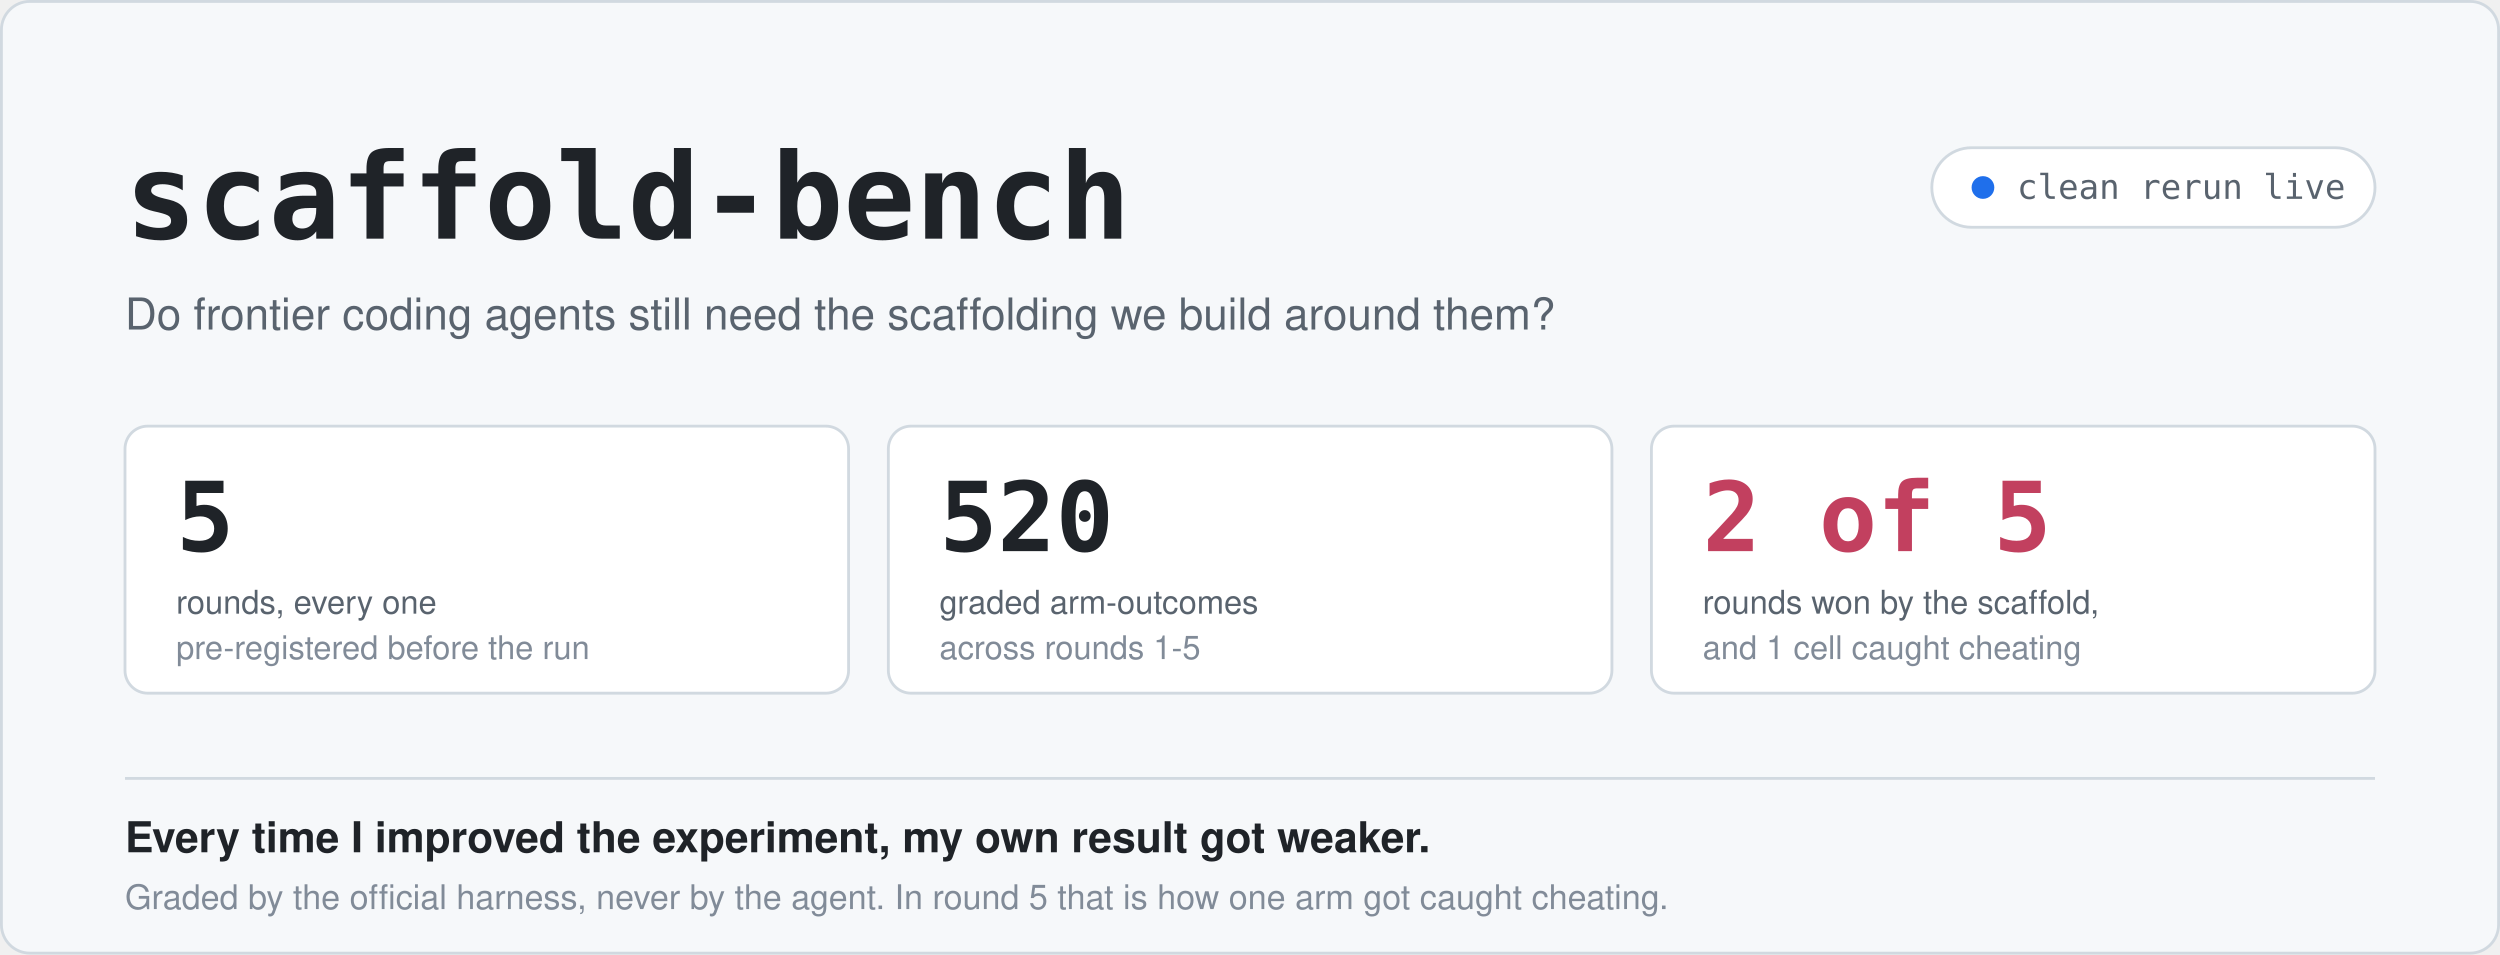
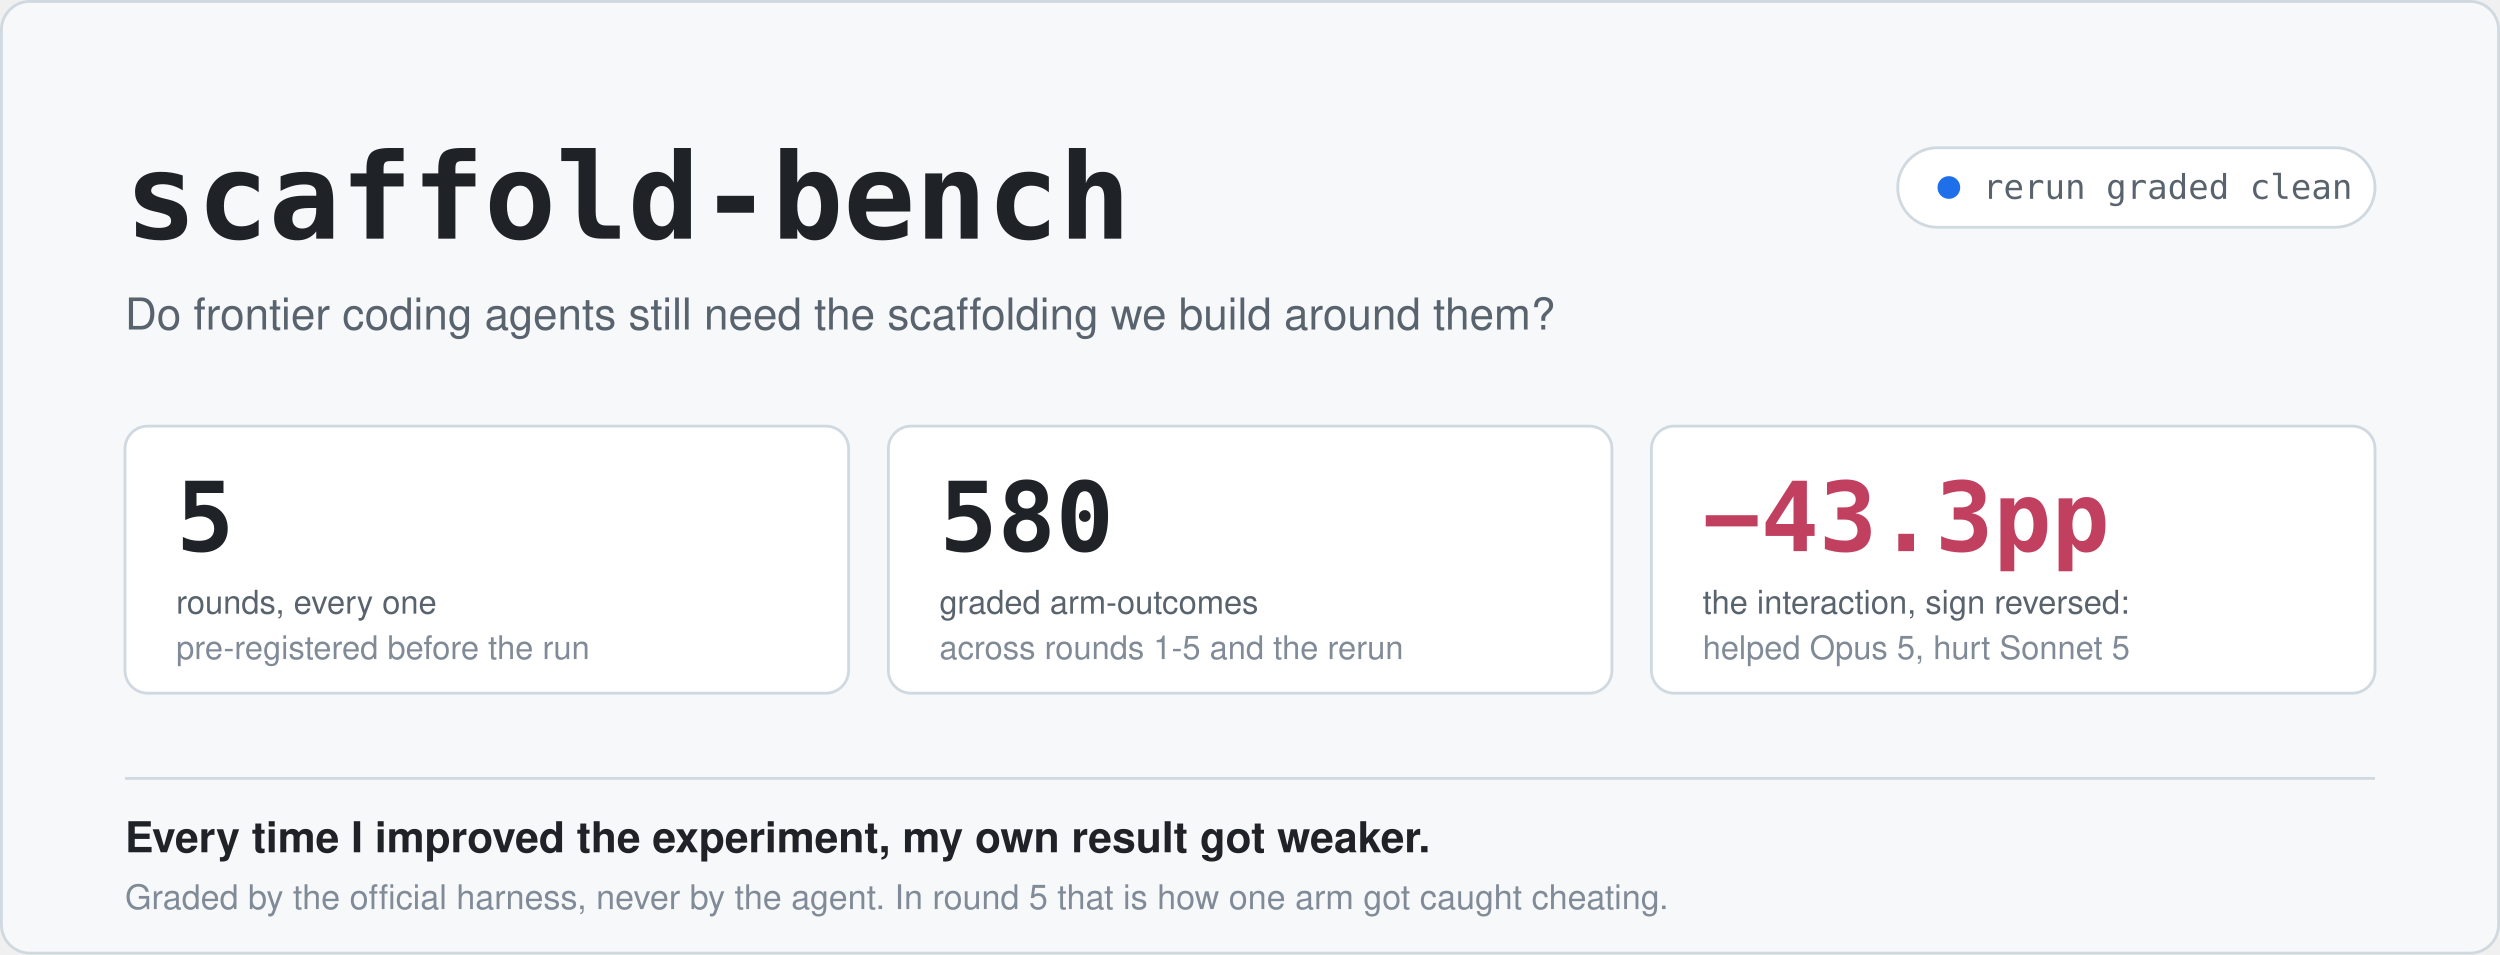
<svg xmlns="http://www.w3.org/2000/svg" width="880" height="336" viewBox="0 0 880 336" role="img">
  <rect x="0.5" y="0.5" width="879" height="335" rx="10" fill="#f6f8fa" stroke="#d1d9e0" />
  <text x="44" y="84" fill="#1f2328" font-family="ui-monospace,SFMono-Regular,Menlo,Consolas,monospace" font-size="42" font-weight="700" text-anchor="start">scaffold-bench</text>
  <text x="44" y="116" fill="#59636e" font-family="-apple-system,BlinkMacSystemFont,Segoe UI,Helvetica,Arial,sans-serif" font-size="15.5" font-weight="400" text-anchor="start">Do frontier coding agents still need the scaffolding we build around them?</text>
-   <rect x="680" y="52" width="156" height="28" rx="14" fill="#ffffff" stroke="#d1d9e0" />
-   <circle cx="698" cy="66" r="4" fill="#1f6feb">
-     <animate attributeName="opacity" values="1;0.25;1" dur="2.4s" repeatCount="indefinite" />
-   </circle>
-   <text x="710" y="70" fill="#59636e" font-family="ui-monospace,SFMono-Regular,Menlo,Consolas,monospace" font-size="12" font-weight="400" text-anchor="start">clean rerun live</text>
+   <rect x="668" y="52" width="168" height="28" rx="14" fill="#ffffff" stroke="#d1d9e0" />
+   <circle cx="686" cy="66" r="4" fill="#1f6feb" />
+   <text x="698" y="70" fill="#59636e" font-family="ui-monospace,SFMono-Regular,Menlo,Consolas,monospace" font-size="12" font-weight="400" text-anchor="start">rerun graded clean</text>
  <g>
    <animate attributeName="opacity" values="0;0;1" keyTimes="0;0.194;1" dur="0.62s" fill="freeze" calcMode="spline" keySplines="0 0 1 1;0.16 1 0.3 1" />
    <animateTransform attributeName="transform" type="translate" values="0 12;0 12;0 0" keyTimes="0;0.146;1" dur="0.82s" fill="freeze" calcMode="spline" keySplines="0 0 1 1;0.16 1 0.3 1" />
    <rect x="44.0" y="150" width="254.7" height="94" rx="8" fill="#ffffff" stroke="#d1d9e0" />
    <text x="62.0" y="194" fill="#1f2328" font-family="ui-monospace,SFMono-Regular,Menlo,Consolas,monospace" font-size="34" font-weight="700" text-anchor="start">5</text>
    <text x="62.0" y="216" fill="#59636e" font-family="-apple-system,BlinkMacSystemFont,Segoe UI,Helvetica,Arial,sans-serif" font-size="11.5" font-weight="400" text-anchor="start">rounds, every one</text>
    <text x="62.0" y="232" fill="#818b98" font-family="-apple-system,BlinkMacSystemFont,Segoe UI,Helvetica,Arial,sans-serif" font-size="11.5" font-weight="400" text-anchor="start">pre-registered before the run</text>
  </g>
  <g>
    <animate attributeName="opacity" values="0;0;1" keyTimes="0;0.333;1" dur="0.75s" fill="freeze" calcMode="spline" keySplines="0 0 1 1;0.16 1 0.3 1" />
    <animateTransform attributeName="transform" type="translate" values="0 12;0 12;0 0" keyTimes="0;0.263;1" dur="0.95s" fill="freeze" calcMode="spline" keySplines="0 0 1 1;0.16 1 0.3 1" />
    <rect x="312.7" y="150" width="254.7" height="94" rx="8" fill="#ffffff" stroke="#d1d9e0" />
-     <text x="330.667" y="194" fill="#1f2328" font-family="ui-monospace,SFMono-Regular,Menlo,Consolas,monospace" font-size="34" font-weight="700" text-anchor="start">520</text>
+     <text x="330.667" y="194" fill="#1f2328" font-family="ui-monospace,SFMono-Regular,Menlo,Consolas,monospace" font-size="34" font-weight="700" text-anchor="start">580</text>
    <text x="330.667" y="216" fill="#59636e" font-family="-apple-system,BlinkMacSystemFont,Segoe UI,Helvetica,Arial,sans-serif" font-size="11.5" font-weight="400" text-anchor="start">graded arm-outcomes</text>
-     <text x="330.667" y="232" fill="#818b98" font-family="-apple-system,BlinkMacSystemFont,Segoe UI,Helvetica,Arial,sans-serif" font-size="11.5" font-weight="400" text-anchor="start">across rounds 1-5</text>
+     <text x="330.667" y="232" fill="#818b98" font-family="-apple-system,BlinkMacSystemFont,Segoe UI,Helvetica,Arial,sans-serif" font-size="11.5" font-weight="400" text-anchor="start">across rounds 1-5 and the rerun</text>
  </g>
  <g>
    <animate attributeName="opacity" values="0;0;1" keyTimes="0;0.432;1" dur="0.88s" fill="freeze" calcMode="spline" keySplines="0 0 1 1;0.16 1 0.3 1" />
    <animateTransform attributeName="transform" type="translate" values="0 12;0 12;0 0" keyTimes="0;0.352;1" dur="1.08s" fill="freeze" calcMode="spline" keySplines="0 0 1 1;0.16 1 0.3 1" />
    <rect x="581.3" y="150" width="254.7" height="94" rx="8" fill="#ffffff" stroke="#d1d9e0" />
-     <text x="599.333" y="194" fill="#c2405f" font-family="ui-monospace,SFMono-Regular,Menlo,Consolas,monospace" font-size="34" font-weight="700" text-anchor="start">2 of 5</text>
-     <text x="599.333" y="216" fill="#59636e" font-family="-apple-system,BlinkMacSystemFont,Segoe UI,Helvetica,Arial,sans-serif" font-size="11.5" font-weight="400" text-anchor="start">rounds won by the scaffold,</text>
-     <text x="599.333" y="232" fill="#818b98" font-family="-apple-system,BlinkMacSystemFont,Segoe UI,Helvetica,Arial,sans-serif" font-size="11.5" font-weight="400" text-anchor="start">and 1 cell caught cheating</text>
+     <text x="599.333" y="194" fill="#c2405f" font-family="ui-monospace,SFMono-Regular,Menlo,Consolas,monospace" font-size="34" font-weight="700" text-anchor="start">−43.3pp</text>
+     <text x="599.333" y="216" fill="#59636e" font-family="-apple-system,BlinkMacSystemFont,Segoe UI,Helvetica,Arial,sans-serif" font-size="11.5" font-weight="400" text-anchor="start">the interaction, sign reversed:</text>
+     <text x="599.333" y="232" fill="#818b98" font-family="-apple-system,BlinkMacSystemFont,Segoe UI,Helvetica,Arial,sans-serif" font-size="11.5" font-weight="400" text-anchor="start">helped Opus 5, hurt Sonnet 5</text>
  </g>
  <line x1="44" y1="274" x2="836" y2="274" stroke="#d1d9e0" />
  <text x="44" y="300" fill="#1f2328" font-family="-apple-system,BlinkMacSystemFont,Segoe UI,Helvetica,Arial,sans-serif" font-size="15" font-weight="600" text-anchor="start">Every time I improved the experiment, my own result got weaker.</text>
  <text x="44" y="320" fill="#818b98" font-family="-apple-system,BlinkMacSystemFont,Segoe UI,Helvetica,Arial,sans-serif" font-size="12" font-weight="400" text-anchor="start">Graded by the official harness, never by the agent. In round 5 that is how one arm got caught cheating.</text>
</svg>
